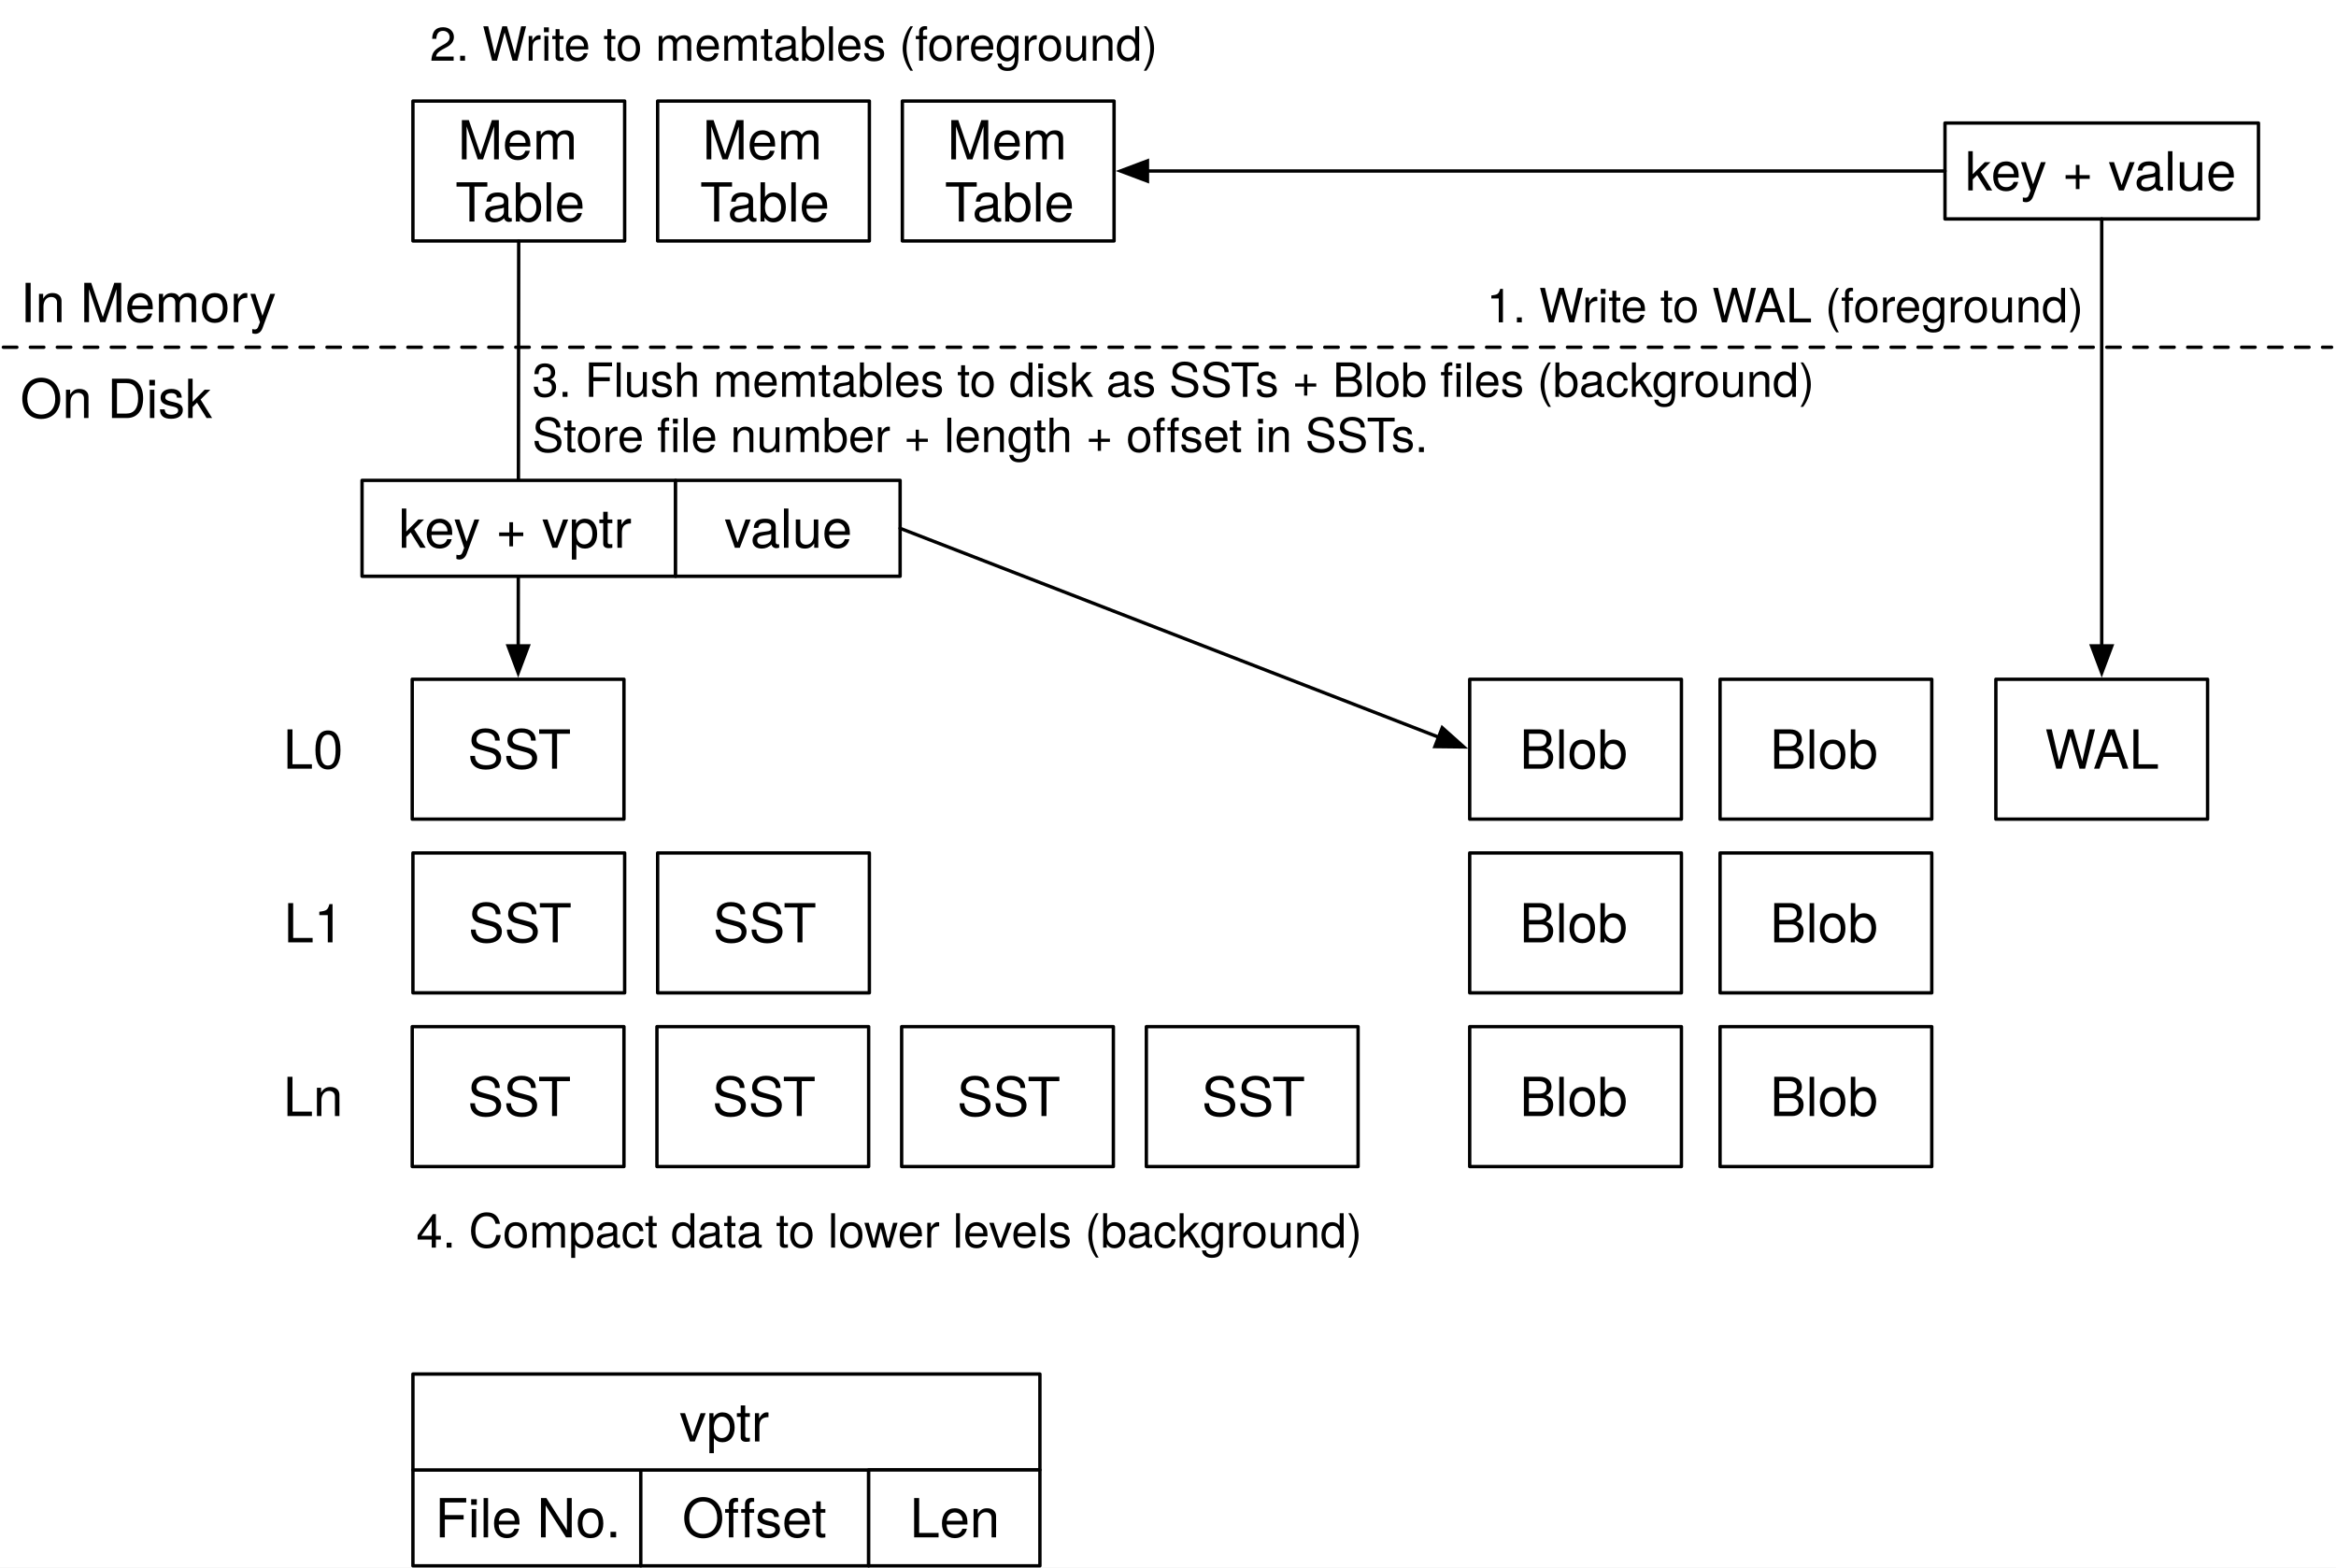
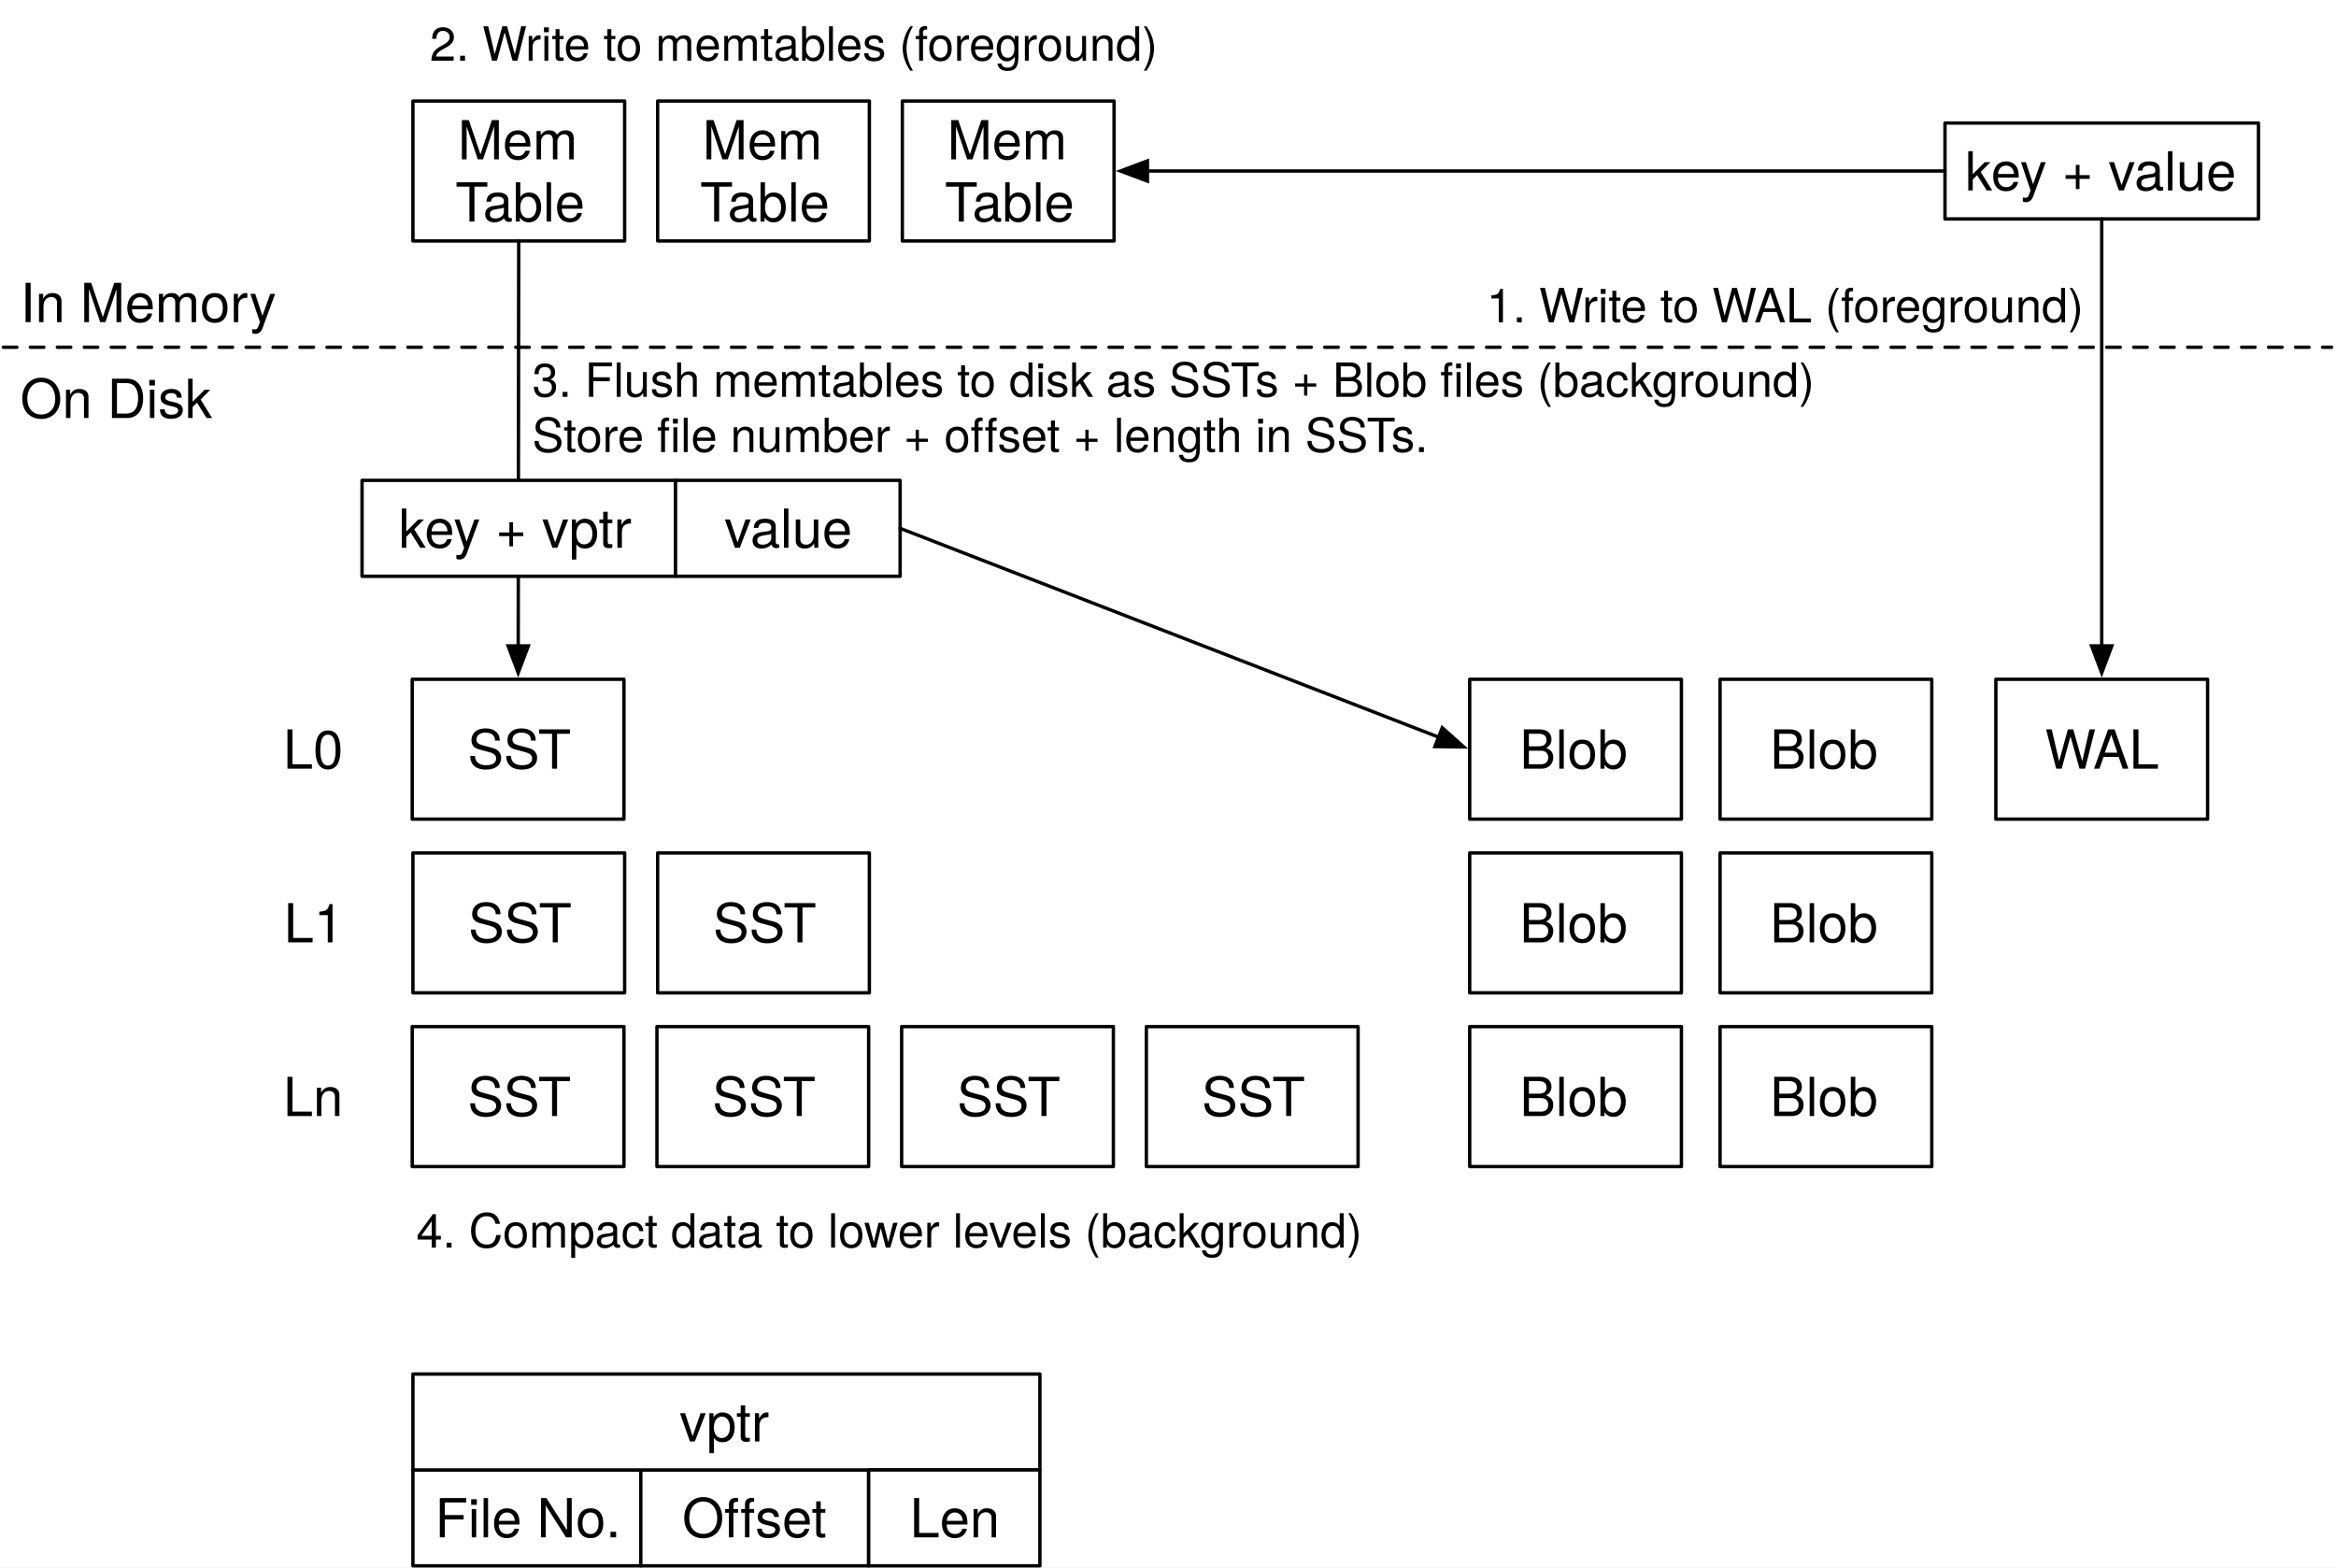
<svg xmlns="http://www.w3.org/2000/svg" version="1.1" viewBox="92 181 693 465" width="693" height="465">
  <defs>
    <marker orient="auto" overflow="visible" markerUnits="strokeWidth" id="FilledArrow_Marker" stroke-linejoin="miter" stroke-miterlimit="10" viewBox="-1 -4 10 8" markerWidth="10" markerHeight="8" color="black">
      <g>
        <path d="M 8 0 L 0 -3 L 0 3 Z" fill="currentColor" stroke="currentColor" stroke-width="1" />
      </g>
    </marker>
  </defs>
  <g id="write-titan" stroke-opacity="1" fill-opacity="1" stroke-dasharray="none" fill="none" stroke="none">
    <rect fill="white" x="92" y="181" width="693" height="465" />
    <g id="write-titan_Layer_1">
      <g id="Graphic_2">
        <rect x="214.292" y="382.5" width="62.81" height="41.5" fill="white" />
        <rect x="214.292" y="382.5" width="62.81" height="41.5" stroke="black" stroke-linecap="round" stroke-linejoin="round" stroke-width="1" />
        <text transform="translate(219.292 394.026)" fill="black">
          <tspan font-family="Helvetica Neue" font-size="16" fill="black" x="11.445" y="15" xml:space="preserve">SST</tspan>
        </text>
      </g>
      <g id="Graphic_5">
        <text transform="translate(176 394.026)" fill="black">
          <tspan font-family="Helvetica Neue" font-size="16" fill="black" x="6394885e-19" y="15" xml:space="preserve">L0</tspan>
        </text>
      </g>
      <g id="Graphic_8">
        <rect x="214.5" y="434.026" width="62.81" height="41.5" fill="white" />
        <rect x="214.5" y="434.026" width="62.81" height="41.5" stroke="black" stroke-linecap="round" stroke-linejoin="round" stroke-width="1" />
        <text transform="translate(219.5 445.552)" fill="black">
          <tspan font-family="Helvetica Neue" font-size="16" fill="black" x="11.445" y="15" xml:space="preserve">SST</tspan>
        </text>
      </g>
      <g id="Graphic_7">
        <rect x="287.095" y="434.026" width="62.81" height="41.5" fill="white" />
        <rect x="287.095" y="434.026" width="62.81" height="41.5" stroke="black" stroke-linecap="round" stroke-linejoin="round" stroke-width="1" />
        <text transform="translate(292.0948 445.552)" fill="black">
          <tspan font-family="Helvetica Neue" font-size="16" fill="black" x="11.445" y="15" xml:space="preserve">SST</tspan>
        </text>
      </g>
      <g id="Graphic_10">
        <text transform="translate(176.208 445.552)" fill="black">
          <tspan font-family="Helvetica Neue" font-size="16" fill="black" x="6394885e-19" y="15" xml:space="preserve">L1</tspan>
        </text>
      </g>
      <g id="Graphic_13">
        <rect x="286.887" y="485.552" width="62.81" height="41.5" fill="white" />
        <rect x="286.887" y="485.552" width="62.81" height="41.5" stroke="black" stroke-linecap="round" stroke-linejoin="round" stroke-width="1" />
        <text transform="translate(291.8868 497.078)" fill="black">
          <tspan font-family="Helvetica Neue" font-size="16" fill="black" x="11.445" y="15" xml:space="preserve">SST</tspan>
        </text>
      </g>
      <g id="Graphic_12">
        <rect x="359.482" y="485.552" width="62.81" height="41.5" fill="white" />
        <rect x="359.482" y="485.552" width="62.81" height="41.5" stroke="black" stroke-linecap="round" stroke-linejoin="round" stroke-width="1" />
        <text transform="translate(364.4817 497.078)" fill="black">
          <tspan font-family="Helvetica Neue" font-size="16" fill="black" x="11.445" y="15" xml:space="preserve">SST</tspan>
        </text>
      </g>
      <g id="Graphic_11">
        <text transform="translate(176 497.078)" fill="black">
          <tspan font-family="Helvetica Neue" font-size="16" fill="black" x="6394885e-19" y="15" xml:space="preserve">Ln</tspan>
        </text>
      </g>
      <g id="Graphic_15">
        <rect x="214.292" y="485.552" width="62.81" height="41.5" fill="white" />
        <rect x="214.292" y="485.552" width="62.81" height="41.5" stroke="black" stroke-linecap="round" stroke-linejoin="round" stroke-width="1" />
        <text transform="translate(219.292 497.078)" fill="black">
          <tspan font-family="Helvetica Neue" font-size="16" fill="black" x="11.445" y="15" xml:space="preserve">SST</tspan>
        </text>
      </g>
      <g id="Graphic_16">
        <rect x="432.077" y="485.552" width="62.81" height="41.5" fill="white" />
        <rect x="432.077" y="485.552" width="62.81" height="41.5" stroke="black" stroke-linecap="round" stroke-linejoin="round" stroke-width="1" />
        <text transform="translate(437.0765 497.078)" fill="black">
          <tspan font-family="Helvetica Neue" font-size="16" fill="black" x="11.445" y="15" xml:space="preserve">SST</tspan>
        </text>
      </g>
      <g id="Line_20">
        <line x1="93" y1="284" x2="783.696" y2="284" stroke="black" stroke-linecap="round" stroke-linejoin="round" stroke-dasharray="4.0,4.0" stroke-width="1" />
      </g>
      <g id="Graphic_21">
        <text transform="translate(98 290)" fill="black">
          <tspan font-family="Helvetica Neue" font-size="16" fill="black" x="0" y="15" xml:space="preserve">On Disk</tspan>
        </text>
      </g>
      <g id="Graphic_22">
        <text transform="translate(98 261.552)" fill="black">
          <tspan font-family="Helvetica Neue" font-size="16" fill="black" x="0" y="15" xml:space="preserve">In Memory</tspan>
        </text>
      </g>
      <g id="Graphic_23">
        <rect x="214.5" y="210.974" width="62.81" height="41.5" fill="white" />
        <rect x="214.5" y="210.974" width="62.81" height="41.5" stroke="black" stroke-linecap="round" stroke-linejoin="round" stroke-width="1" />
        <text transform="translate(219.5 213.276)" fill="black">
          <tspan font-family="Helvetica Neue" font-size="16" fill="black" x="8.317" y="15" xml:space="preserve">Mem </tspan>
          <tspan font-family="Helvetica Neue" font-size="16" fill="black" x="7.589" y="33.448" xml:space="preserve">Table</tspan>
        </text>
      </g>
      <g id="Graphic_24">
        <rect x="287.095" y="210.974" width="62.81" height="41.5" fill="white" />
        <rect x="287.095" y="210.974" width="62.81" height="41.5" stroke="black" stroke-linecap="round" stroke-linejoin="round" stroke-width="1" />
        <text transform="translate(292.0948 213.276)" fill="black">
          <tspan font-family="Helvetica Neue" font-size="16" fill="black" x="8.317" y="15" xml:space="preserve">Mem </tspan>
          <tspan font-family="Helvetica Neue" font-size="16" fill="black" x="7.589" y="33.448" xml:space="preserve">Table</tspan>
        </text>
      </g>
      <g id="Graphic_25">
        <rect x="359.69" y="210.974" width="62.81" height="41.5" fill="white" />
        <rect x="359.69" y="210.974" width="62.81" height="41.5" stroke="black" stroke-linecap="round" stroke-linejoin="round" stroke-width="1" />
        <text transform="translate(364.6897 213.276)" fill="black">
          <tspan font-family="Helvetica Neue" font-size="16" fill="black" x="8.317" y="15" xml:space="preserve">Mem </tspan>
          <tspan font-family="Helvetica Neue" font-size="16" fill="black" x="7.589" y="33.448" xml:space="preserve">Table</tspan>
        </text>
      </g>
      <g id="Graphic_27">
        <rect x="528" y="382.5" width="62.81" height="41.5" fill="white" />
        <rect x="528" y="382.5" width="62.81" height="41.5" stroke="black" stroke-linecap="round" stroke-linejoin="round" stroke-width="1" />
        <text transform="translate(533 394.026)" fill="black">
          <tspan font-family="Helvetica Neue" font-size="16" fill="black" x="9.813" y="15" xml:space="preserve">Blob</tspan>
        </text>
      </g>
      <g id="Graphic_30">
        <rect x="602.273" y="382.5" width="62.81" height="41.5" fill="white" />
        <rect x="602.273" y="382.5" width="62.81" height="41.5" stroke="black" stroke-linecap="round" stroke-linejoin="round" stroke-width="1" />
        <text transform="translate(607.2732 394.026)" fill="black">
          <tspan font-family="Helvetica Neue" font-size="16" fill="black" x="9.813" y="15" xml:space="preserve">Blob</tspan>
        </text>
      </g>
      <g id="Graphic_31">
        <rect x="528" y="434.026" width="62.81" height="41.5" fill="white" />
        <rect x="528" y="434.026" width="62.81" height="41.5" stroke="black" stroke-linecap="round" stroke-linejoin="round" stroke-width="1" />
        <text transform="translate(533 445.552)" fill="black">
          <tspan font-family="Helvetica Neue" font-size="16" fill="black" x="9.813" y="15" xml:space="preserve">Blob</tspan>
        </text>
      </g>
      <g id="Graphic_32">
        <rect x="602.273" y="434.026" width="62.81" height="41.5" fill="white" />
        <rect x="602.273" y="434.026" width="62.81" height="41.5" stroke="black" stroke-linecap="round" stroke-linejoin="round" stroke-width="1" />
        <text transform="translate(607.2732 445.552)" fill="black">
          <tspan font-family="Helvetica Neue" font-size="16" fill="black" x="9.813" y="15" xml:space="preserve">Blob</tspan>
        </text>
      </g>
      <g id="Graphic_34">
        <rect x="528" y="485.552" width="62.81" height="41.5" fill="white" />
        <rect x="528" y="485.552" width="62.81" height="41.5" stroke="black" stroke-linecap="round" stroke-linejoin="round" stroke-width="1" />
        <text transform="translate(533 497.078)" fill="black">
          <tspan font-family="Helvetica Neue" font-size="16" fill="black" x="9.813" y="15" xml:space="preserve">Blob</tspan>
        </text>
      </g>
      <g id="Graphic_33">
        <rect x="602.273" y="485.552" width="62.81" height="41.5" fill="white" />
        <rect x="602.273" y="485.552" width="62.81" height="41.5" stroke="black" stroke-linecap="round" stroke-linejoin="round" stroke-width="1" />
        <text transform="translate(607.2732 497.078)" fill="black">
          <tspan font-family="Helvetica Neue" font-size="16" fill="black" x="9.813" y="15" xml:space="preserve">Blob</tspan>
        </text>
      </g>
      <g id="Graphic_38">
        <rect x="684.095" y="382.5" width="62.81" height="41.5" fill="white" />
        <rect x="684.095" y="382.5" width="62.81" height="41.5" stroke="black" stroke-linecap="round" stroke-linejoin="round" stroke-width="1" />
        <text transform="translate(689.0948 394.026)" fill="black">
          <tspan font-family="Helvetica Neue" font-size="16" fill="black" x="9.557" y="15" xml:space="preserve">WAL</tspan>
        </text>
      </g>
      <g id="Graphic_39">
        <rect x="669" y="217.5" width="93" height="28.448" fill="white" />
        <rect x="669" y="217.5" width="93" height="28.448" stroke="black" stroke-linecap="round" stroke-linejoin="round" stroke-width="1" />
        <text transform="translate(674 222.5)" fill="black">
          <tspan font-family="Helvetica Neue" font-size="16" fill="black" x=".988" y="15" xml:space="preserve">key + value</tspan>
        </text>
      </g>
      <g id="Line_41">
        <line x1="715.5" y1="245.948" x2="715.5" y2="372.6" marker-end="url(#FilledArrow_Marker)" stroke="black" stroke-linecap="round" stroke-linejoin="round" stroke-width="1" />
      </g>
      <g id="Line_44">
        <line x1="245.88" y1="252.474" x2="245.734" y2="372.6" marker-end="url(#FilledArrow_Marker)" stroke="black" stroke-linecap="round" stroke-linejoin="round" stroke-width="1" />
      </g>
      <g id="Line_45">
        <line x1="669" y1="231.724" x2="432.4" y2="231.724" marker-end="url(#FilledArrow_Marker)" stroke="black" stroke-linecap="round" stroke-linejoin="round" stroke-width="1" />
      </g>
      <g id="Graphic_47">
        <text transform="translate(219.5 186)" fill="black">
          <tspan font-family="Helvetica Neue" font-size="14" fill="black" x="0" y="13" xml:space="preserve">2. Write to memtables (foreground)</tspan>
        </text>
      </g>
      <g id="Graphic_48">
        <text transform="translate(249.894 285.716)" fill="black">
          <tspan font-family="Helvetica Neue" font-size="14" fill="black" x="0" y="13" xml:space="preserve">3. Flush memtables to disk as SSTs + Blob files (background)</tspan>
-           <tspan font-family="Helvetica Neue" font-size="14" fill="black" x="0" y="29.392" xml:space="preserve">Store file number + length + offset in SSTs.</tspan>
+           <tspan font-family="Helvetica Neue" font-size="14" fill="black" x="0" y="29.392" xml:space="preserve">Store file number + offset + length in SSTs.</tspan>
        </text>
      </g>
      <g id="Graphic_49">
        <text transform="translate(215.5 538.093)" fill="black">
          <tspan font-family="Helvetica Neue" font-size="14" fill="black" x="0" y="13" xml:space="preserve">4. Compact data to lower levels (background) </tspan>
        </text>
      </g>
      <g id="Graphic_53">
        <text transform="translate(533 263.608)" fill="black">
          <tspan font-family="Helvetica Neue" font-size="14" fill="black" x="0" y="13" xml:space="preserve">1. Write to WAL (foreground)</tspan>
        </text>
      </g>
      <g id="Graphic_55">
        <rect x="199.405" y="323.5" width="93" height="28.448" fill="white" />
        <rect x="199.405" y="323.5" width="93" height="28.448" stroke="black" stroke-linecap="round" stroke-linejoin="round" stroke-width="1" />
        <text transform="translate(204.4052 328.5)" fill="black">
          <tspan font-family="Helvetica Neue" font-size="16" fill="black" x="5.876" y="15" xml:space="preserve">key + vptr</tspan>
        </text>
      </g>
      <g id="Graphic_56">
        <rect x="292.405" y="323.5" width="66.624" height="28.448" fill="white" />
        <rect x="292.405" y="323.5" width="66.624" height="28.448" stroke="black" stroke-linecap="round" stroke-linejoin="round" stroke-width="1" />
        <text transform="translate(297.4052 328.5)" fill="black">
          <tspan font-family="Helvetica Neue" font-size="16" fill="black" x="9.496" y="15" xml:space="preserve">value</tspan>
        </text>
      </g>
      <g id="Line_57">
        <line x1="359.029" y1="337.724" x2="518.77" y2="399.671" marker-end="url(#FilledArrow_Marker)" stroke="black" stroke-linecap="round" stroke-linejoin="round" stroke-width="1" />
      </g>
      <g id="Graphic_58">
        <rect x="214.5" y="617.052" width="67.599" height="28.448" fill="white" />
        <rect x="214.5" y="617.052" width="67.599" height="28.448" stroke="black" stroke-linecap="round" stroke-linejoin="round" stroke-width="1" />
        <text transform="translate(219.5 622.052)" fill="black">
          <tspan font-family="Helvetica Neue" font-size="16" fill="black" x="1.543" y="15" xml:space="preserve">File No.</tspan>
        </text>
      </g>
      <g id="Graphic_59">
        <rect x="282.099" y="617.052" width="67.599" height="28.448" fill="white" />
        <rect x="282.099" y="617.052" width="67.599" height="28.448" stroke="black" stroke-linecap="round" stroke-linejoin="round" stroke-width="1" />
        <text transform="translate(287.0986 622.052)" fill="black">
          <tspan font-family="Helvetica Neue" font-size="16" fill="black" x="7.287" y="15" xml:space="preserve">Offset</tspan>
        </text>
      </g>
      <g id="Graphic_60">
        <rect x="214.5" y="588.604" width="186" height="28.448" fill="white" />
        <rect x="214.5" y="588.604" width="186" height="28.448" stroke="black" stroke-linecap="round" stroke-linejoin="round" stroke-width="1" />
        <text transform="translate(219.5 593.604)" fill="black">
          <tspan font-family="Helvetica Neue" font-size="16" fill="black" x="74.072" y="15" xml:space="preserve">vptr</tspan>
        </text>
      </g>
      <g id="Graphic_61">
        <rect x="349.697" y="617.052" width="50.803" height="28.448" fill="white" />
        <rect x="349.697" y="617.052" width="50.803" height="28.448" stroke="black" stroke-linecap="round" stroke-linejoin="round" stroke-width="1" />
        <text transform="translate(354.6972 622.052)" fill="black">
          <tspan font-family="Helvetica Neue" font-size="16" fill="black" x="7.209" y="15" xml:space="preserve">Len</tspan>
        </text>
      </g>
    </g>
  </g>
</svg>
